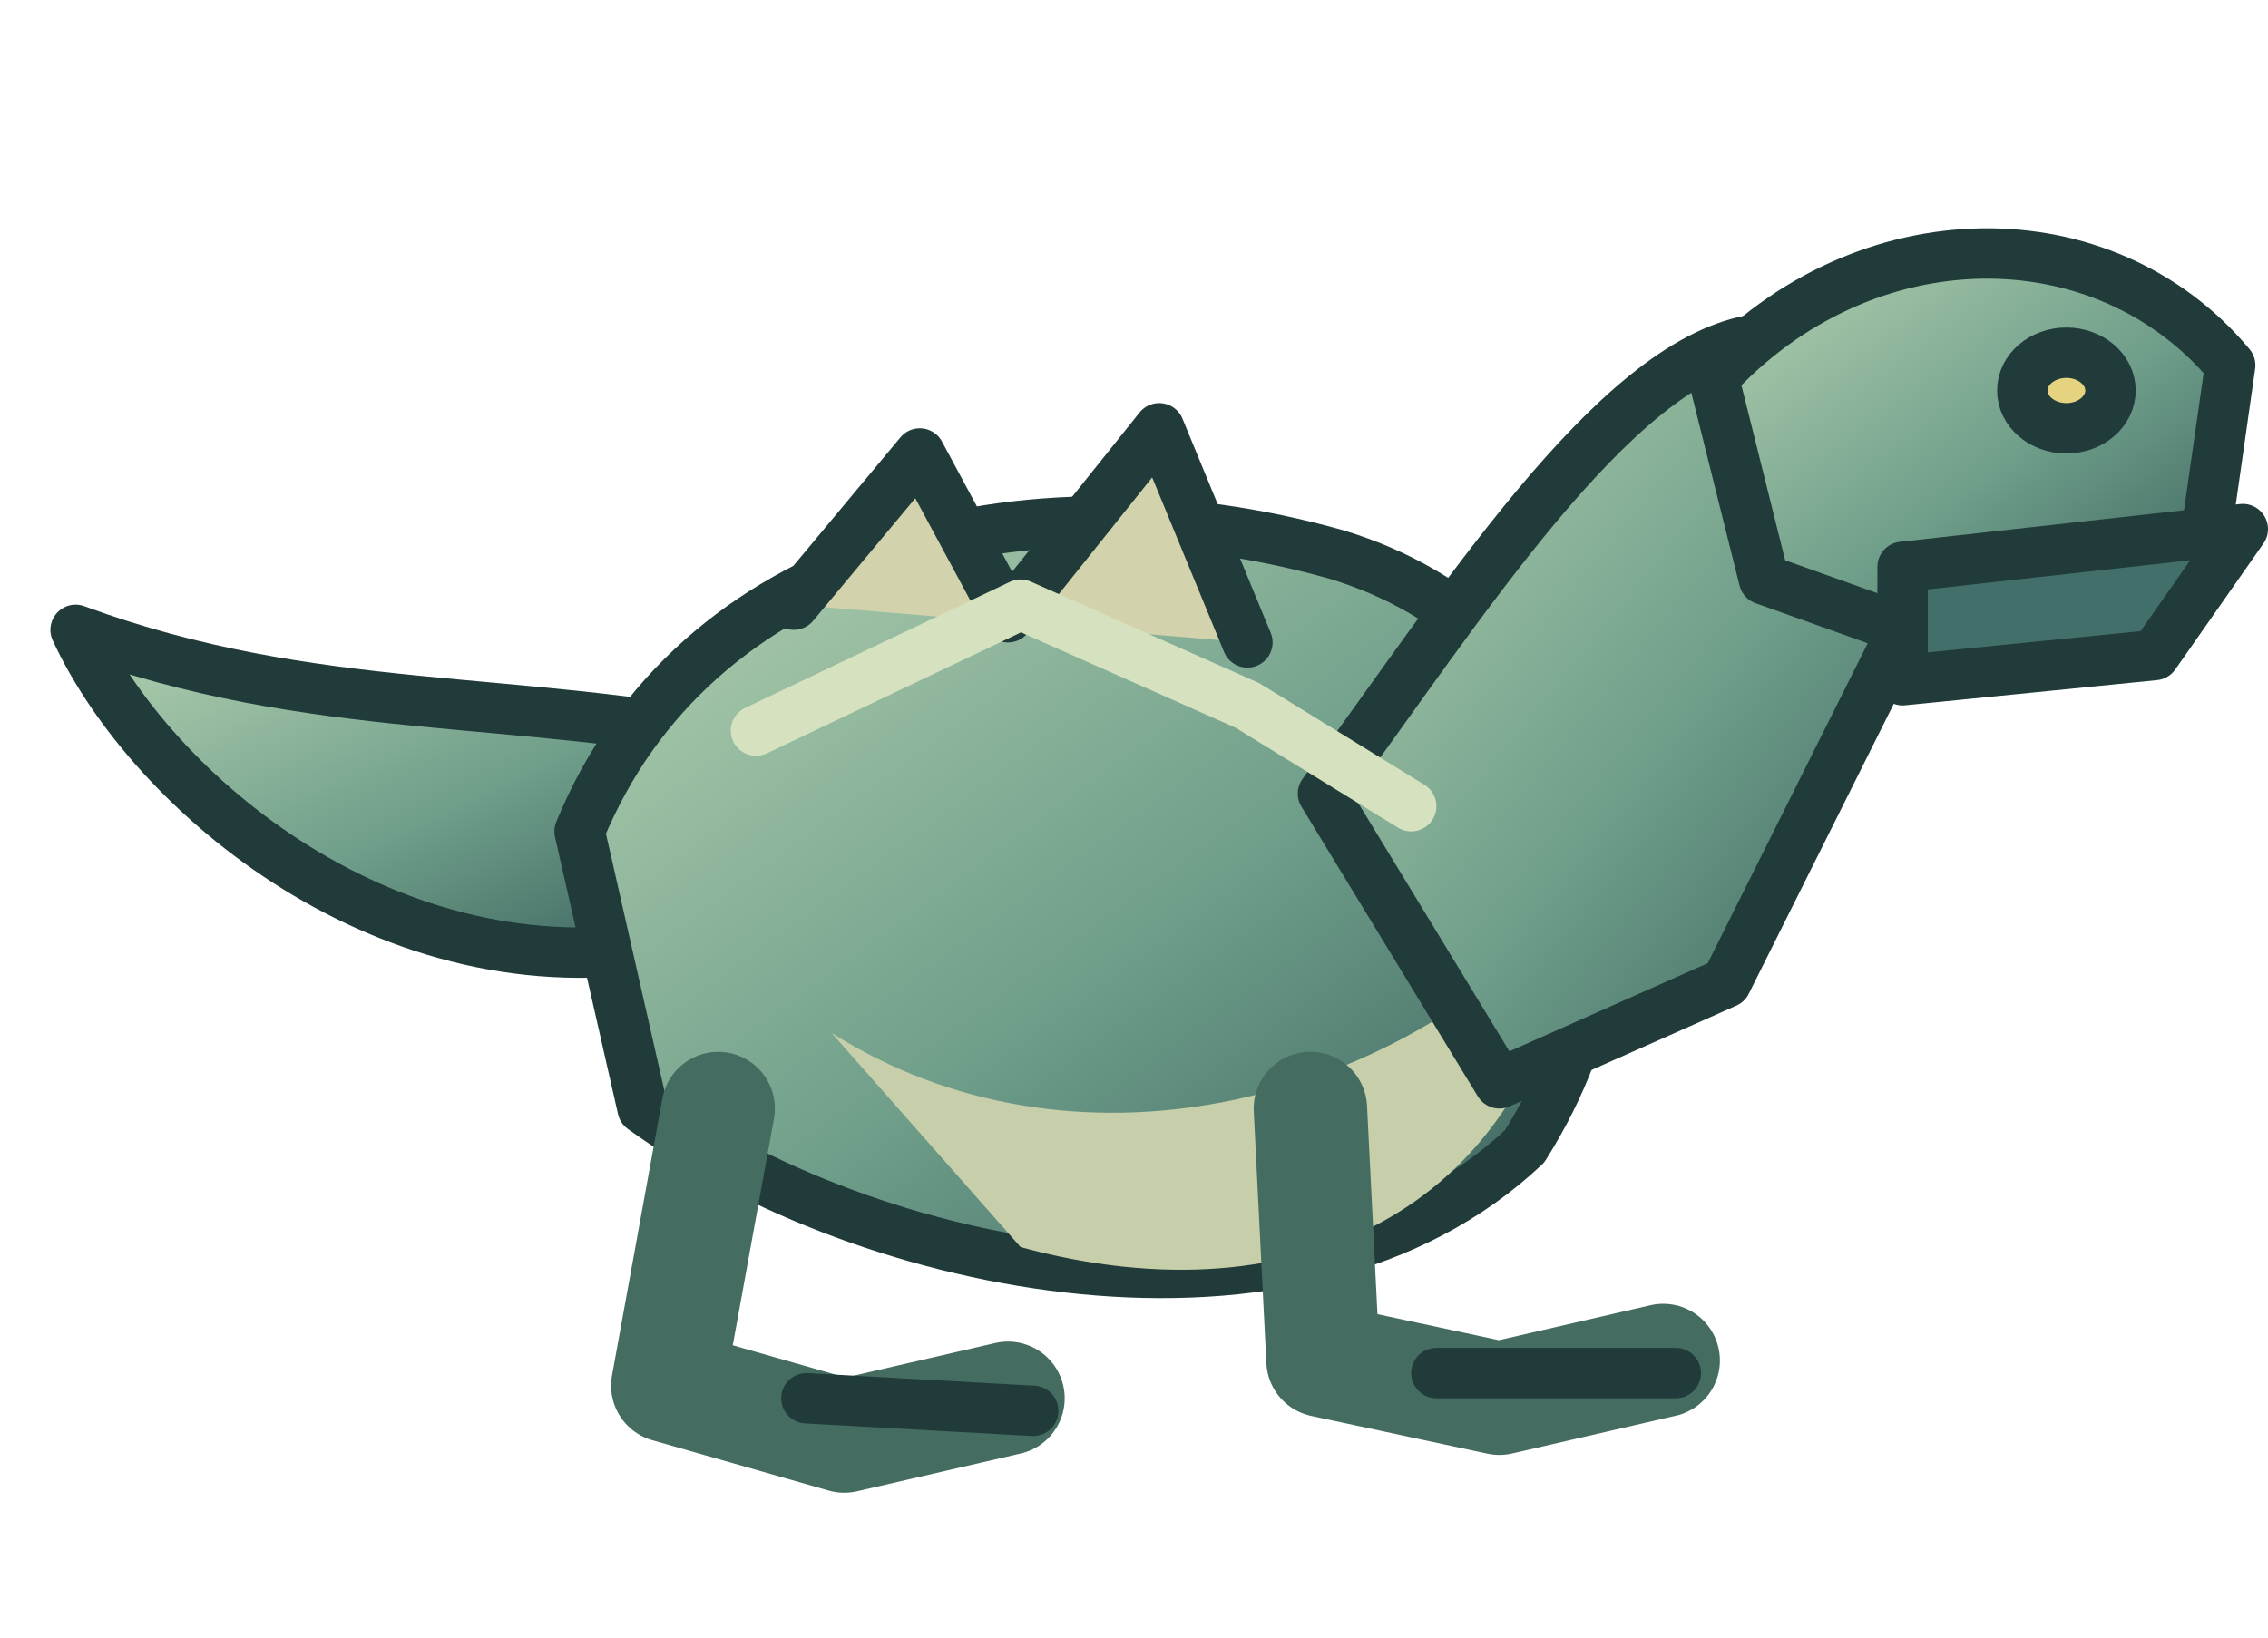
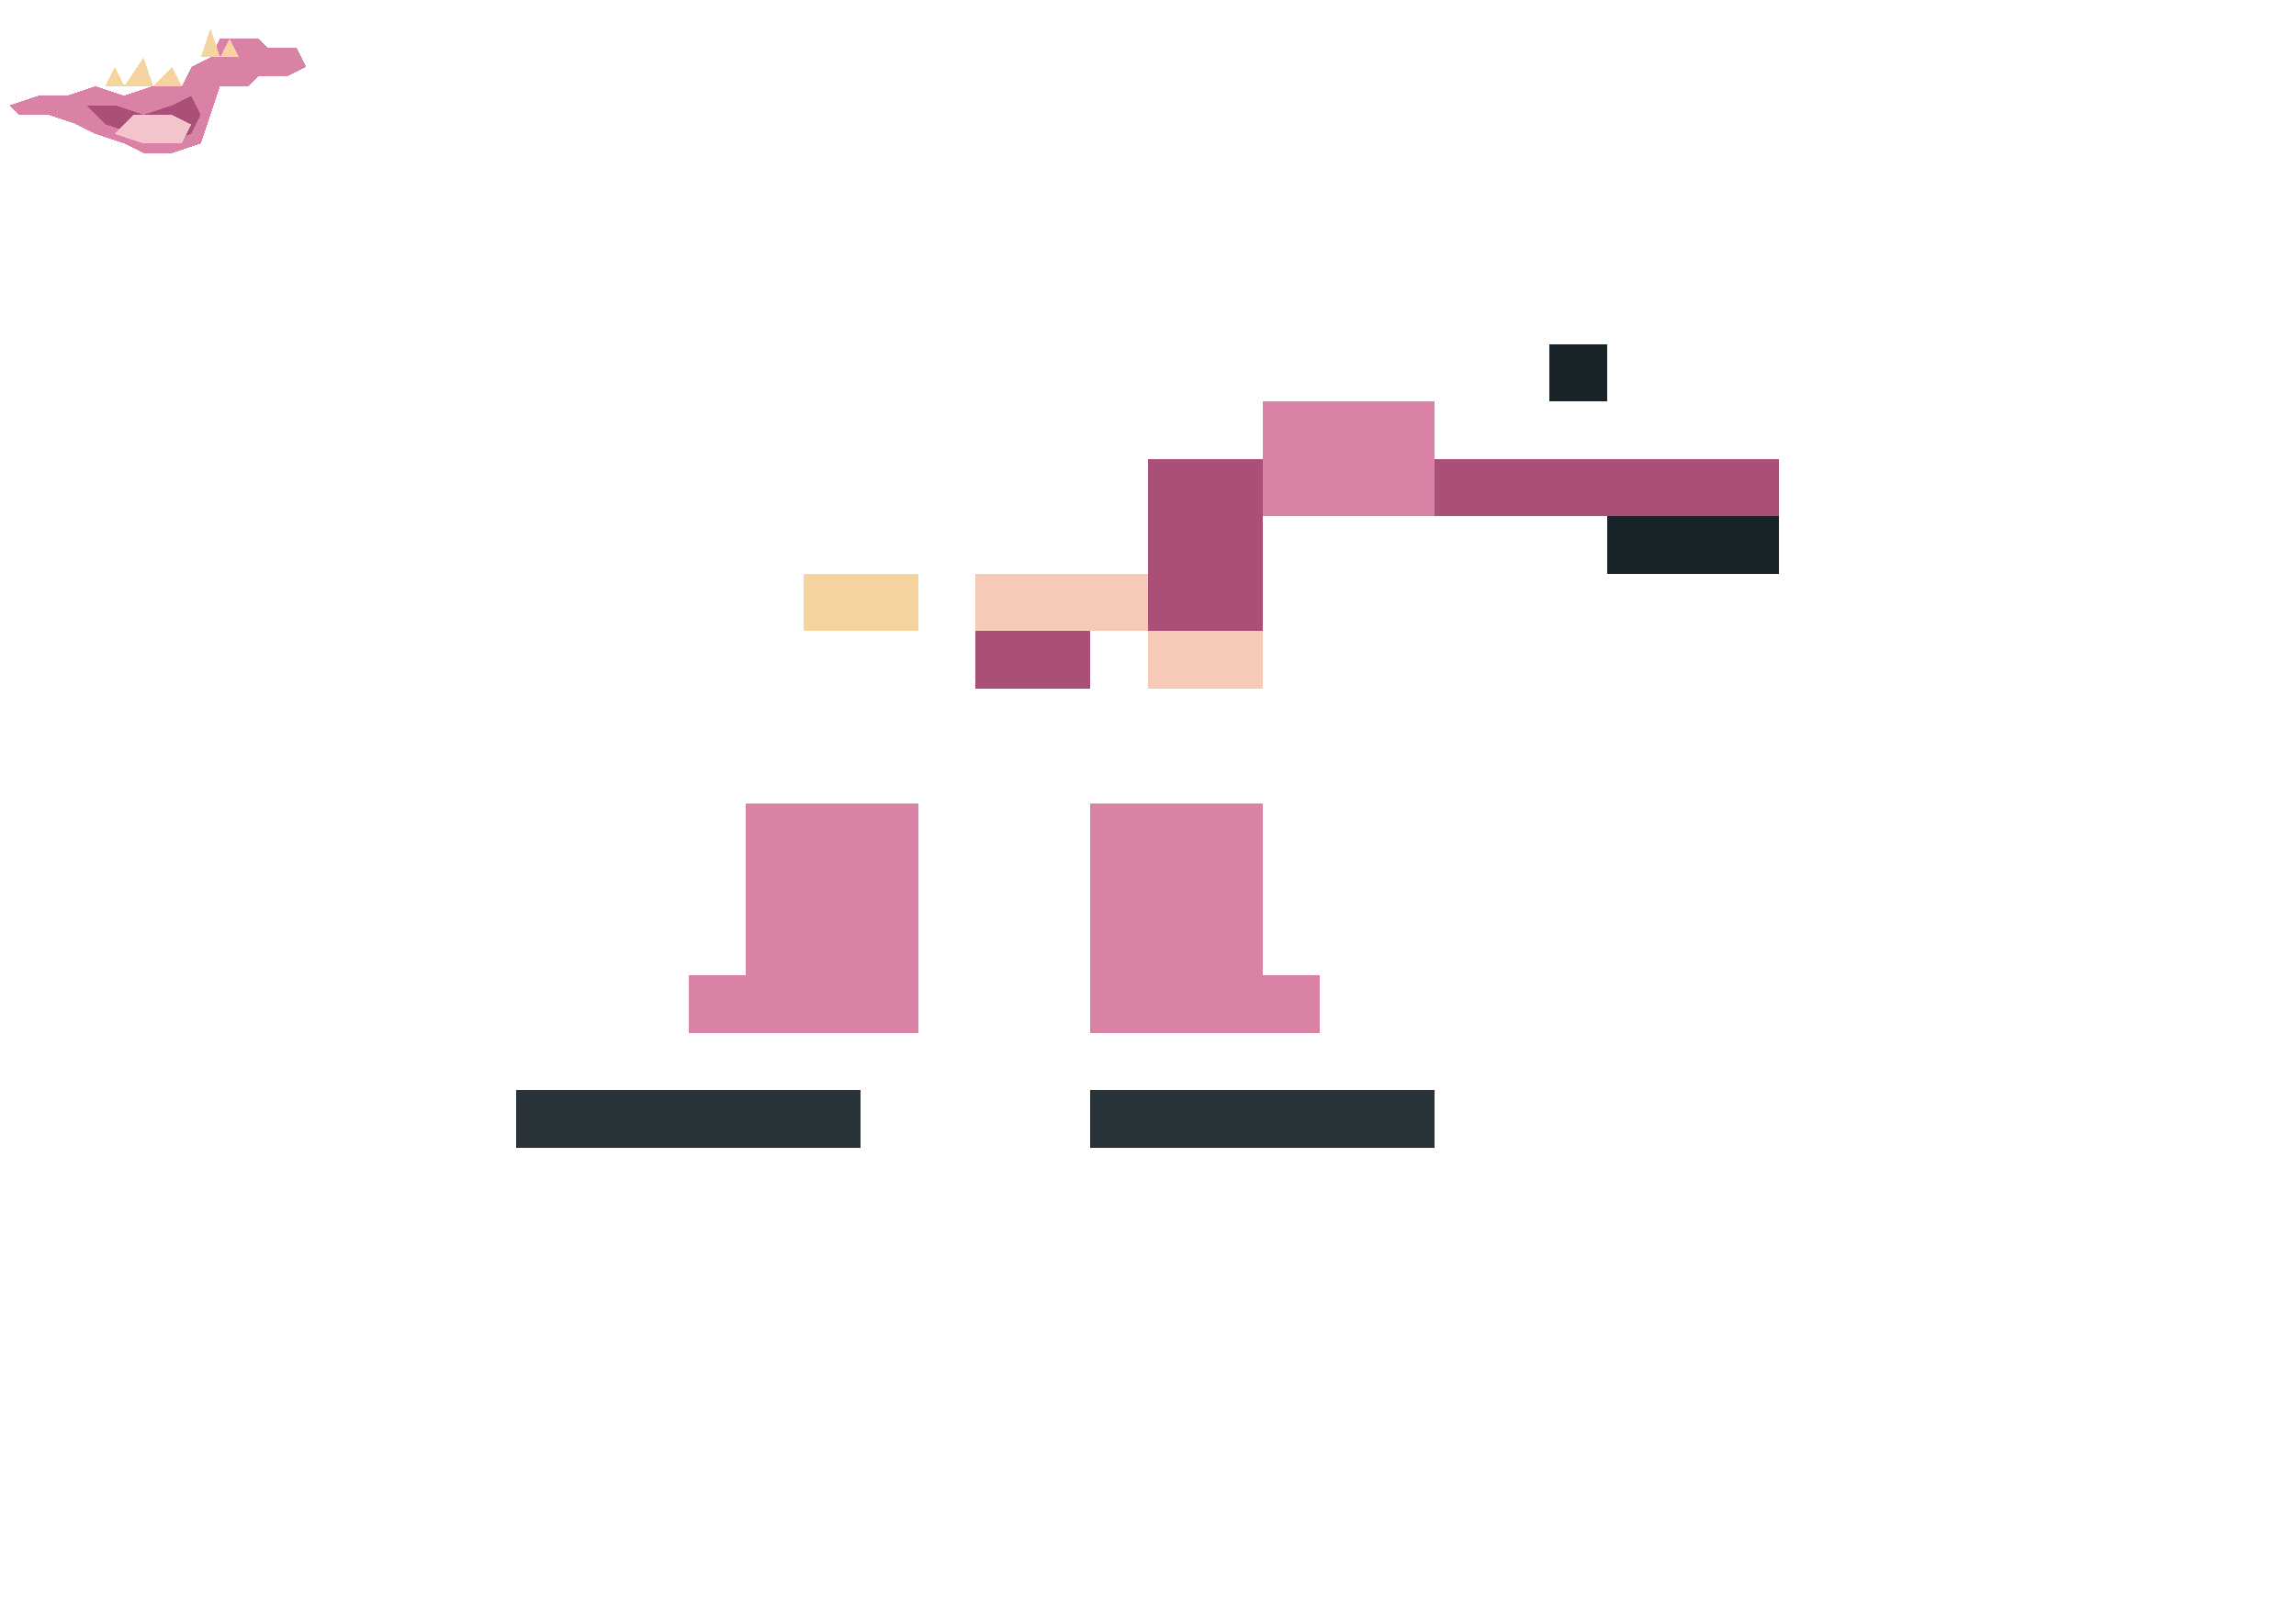
- <svg xmlns="http://www.w3.org/2000/svg" viewBox="0 0 180 130">
-   <defs>
-     <linearGradient id="g" x1="0" y1="0" x2="1" y2="1">
-       <stop stop-color="#b4d2b1" />
-       <stop offset=".55" stop-color="#6f9e8a" />
-       <stop offset="1" stop-color="#365d59" />
-     </linearGradient>
-   </defs>
-   <g stroke="#203b3a" stroke-width="4" stroke-linecap="round" stroke-linejoin="round">
-     <path d="M53 75 C31 79 12 63 6 50 C25 57 41 55 60 59Z" fill="url(#g)" />
-     <path d="M46 66 C55 44 81 37 106 44 C126 50 133 72 121 91 C103 108 69 101 51 88Z" fill="url(#g)" />
-     <path d="M66 82 C85 94 110 88 125 72 C122 96 103 105 81 99Z" fill="#c6cfaa" stroke="none" />
-     <path d="M105 63 C116 48 128 29 139 27 C151 25 157 39 151 50 L137 78 L119 86Z" fill="url(#g)" />
-     <path d="M136 30 C148 17 167 17 177 29 L175 43 L154 51 L140 46Z" fill="url(#g)" />
-     <path d="M151 45 L178 42 L171 52 L151 54Z" fill="#426f69" />
-     <path d="M63 48 L73 36 L80 49 L92 34 L99 51" fill="#d2d2ad" />
-     <ellipse cx="164" cy="31" rx="3.5" ry="3" fill="#e6d37f" />
-     <path d="M57 88 L53 110 L67 114 L80 111 M104 88 L105 108 L119 111 L132 108" fill="none" stroke="#456c61" stroke-width="9" />
-     <path d="M64 111 L82 112 M114 109 L133 109" fill="none" stroke="#203b3a" stroke-width="4" />
-     <path d="M60 58 L81 48 L99 56 L112 64" fill="none" stroke="#d6e1bf" stroke-width="4" />
-   </g>
+ <svg xmlns="http://www.w3.org/2000/svg" viewBox="0 0 240 168" shape-rendering="crispEdges">
+   <rect width="240" height="168" fill="none" />
+   <polygon points="7,10 10,9 13,10 16,9 19,9 20,7 22,6 23,4 27,4 28,5 31,5 32,7 30,8 27,8 26,9 23,9 22,12 21,15 18,16 15,16 13,15 10,14 8,13 5,12 2,12 1,11 4,10" fill="#d982a5" />
+   <polygon points="9,11 12,11 15,12 18,11 20,10 21,12 20,14 17,15 14,14 11,13" fill="#a94f78" />
+   <polygon points="14,12 18,12 20,13 19,15 15,15 12,14" fill="#f3c5ca" />
+   <rect x="120" y="48" width="12" height="24" fill="#a94f78" />
+   <rect x="132" y="42" width="18" height="12" fill="#d982a5" />
+   <rect x="150" y="48" width="18" height="6" fill="#a94f78" />
+   <polygon points="11,9 12,7 13,9 15,6 16,9 18,7 19,9" fill="#f6d4a0" />
+   <polygon points="21,6 22,3 23,6 24,4 25,6" fill="#f6d4a0" />
+   <rect x="162" y="48" width="24" height="6" fill="#a94f78" />
+   <rect x="168" y="54" width="18" height="6" fill="#18232a" />
+   <rect x="162" y="36" width="6" height="6" fill="#ffe36b" />
+   <rect x="162" y="36" width="6" height="6" fill="#18232a" />
+   <rect x="78" y="84" width="18" height="18" fill="#d982a5" />
+   <rect x="114" y="84" width="18" height="18" fill="#d982a5" />
+   <rect x="72" y="102" width="24" height="6" fill="#d982a5" />
+   <rect x="114" y="102" width="24" height="6" fill="#d982a5" />
+   <rect x="54" y="114" width="36" height="6" fill="#29343a" />
+   <rect x="114" y="114" width="36" height="6" fill="#29343a" />
+   <rect x="84" y="60" width="12" height="6" fill="#f6d4a0" />
+   <rect x="102" y="66" width="12" height="6" fill="#a94f78" />
+   <rect x="102" y="60" width="18" height="6" fill="#f6c9b9" />
+   <rect x="120" y="66" width="12" height="6" fill="#f6c9b9" />
</svg>
